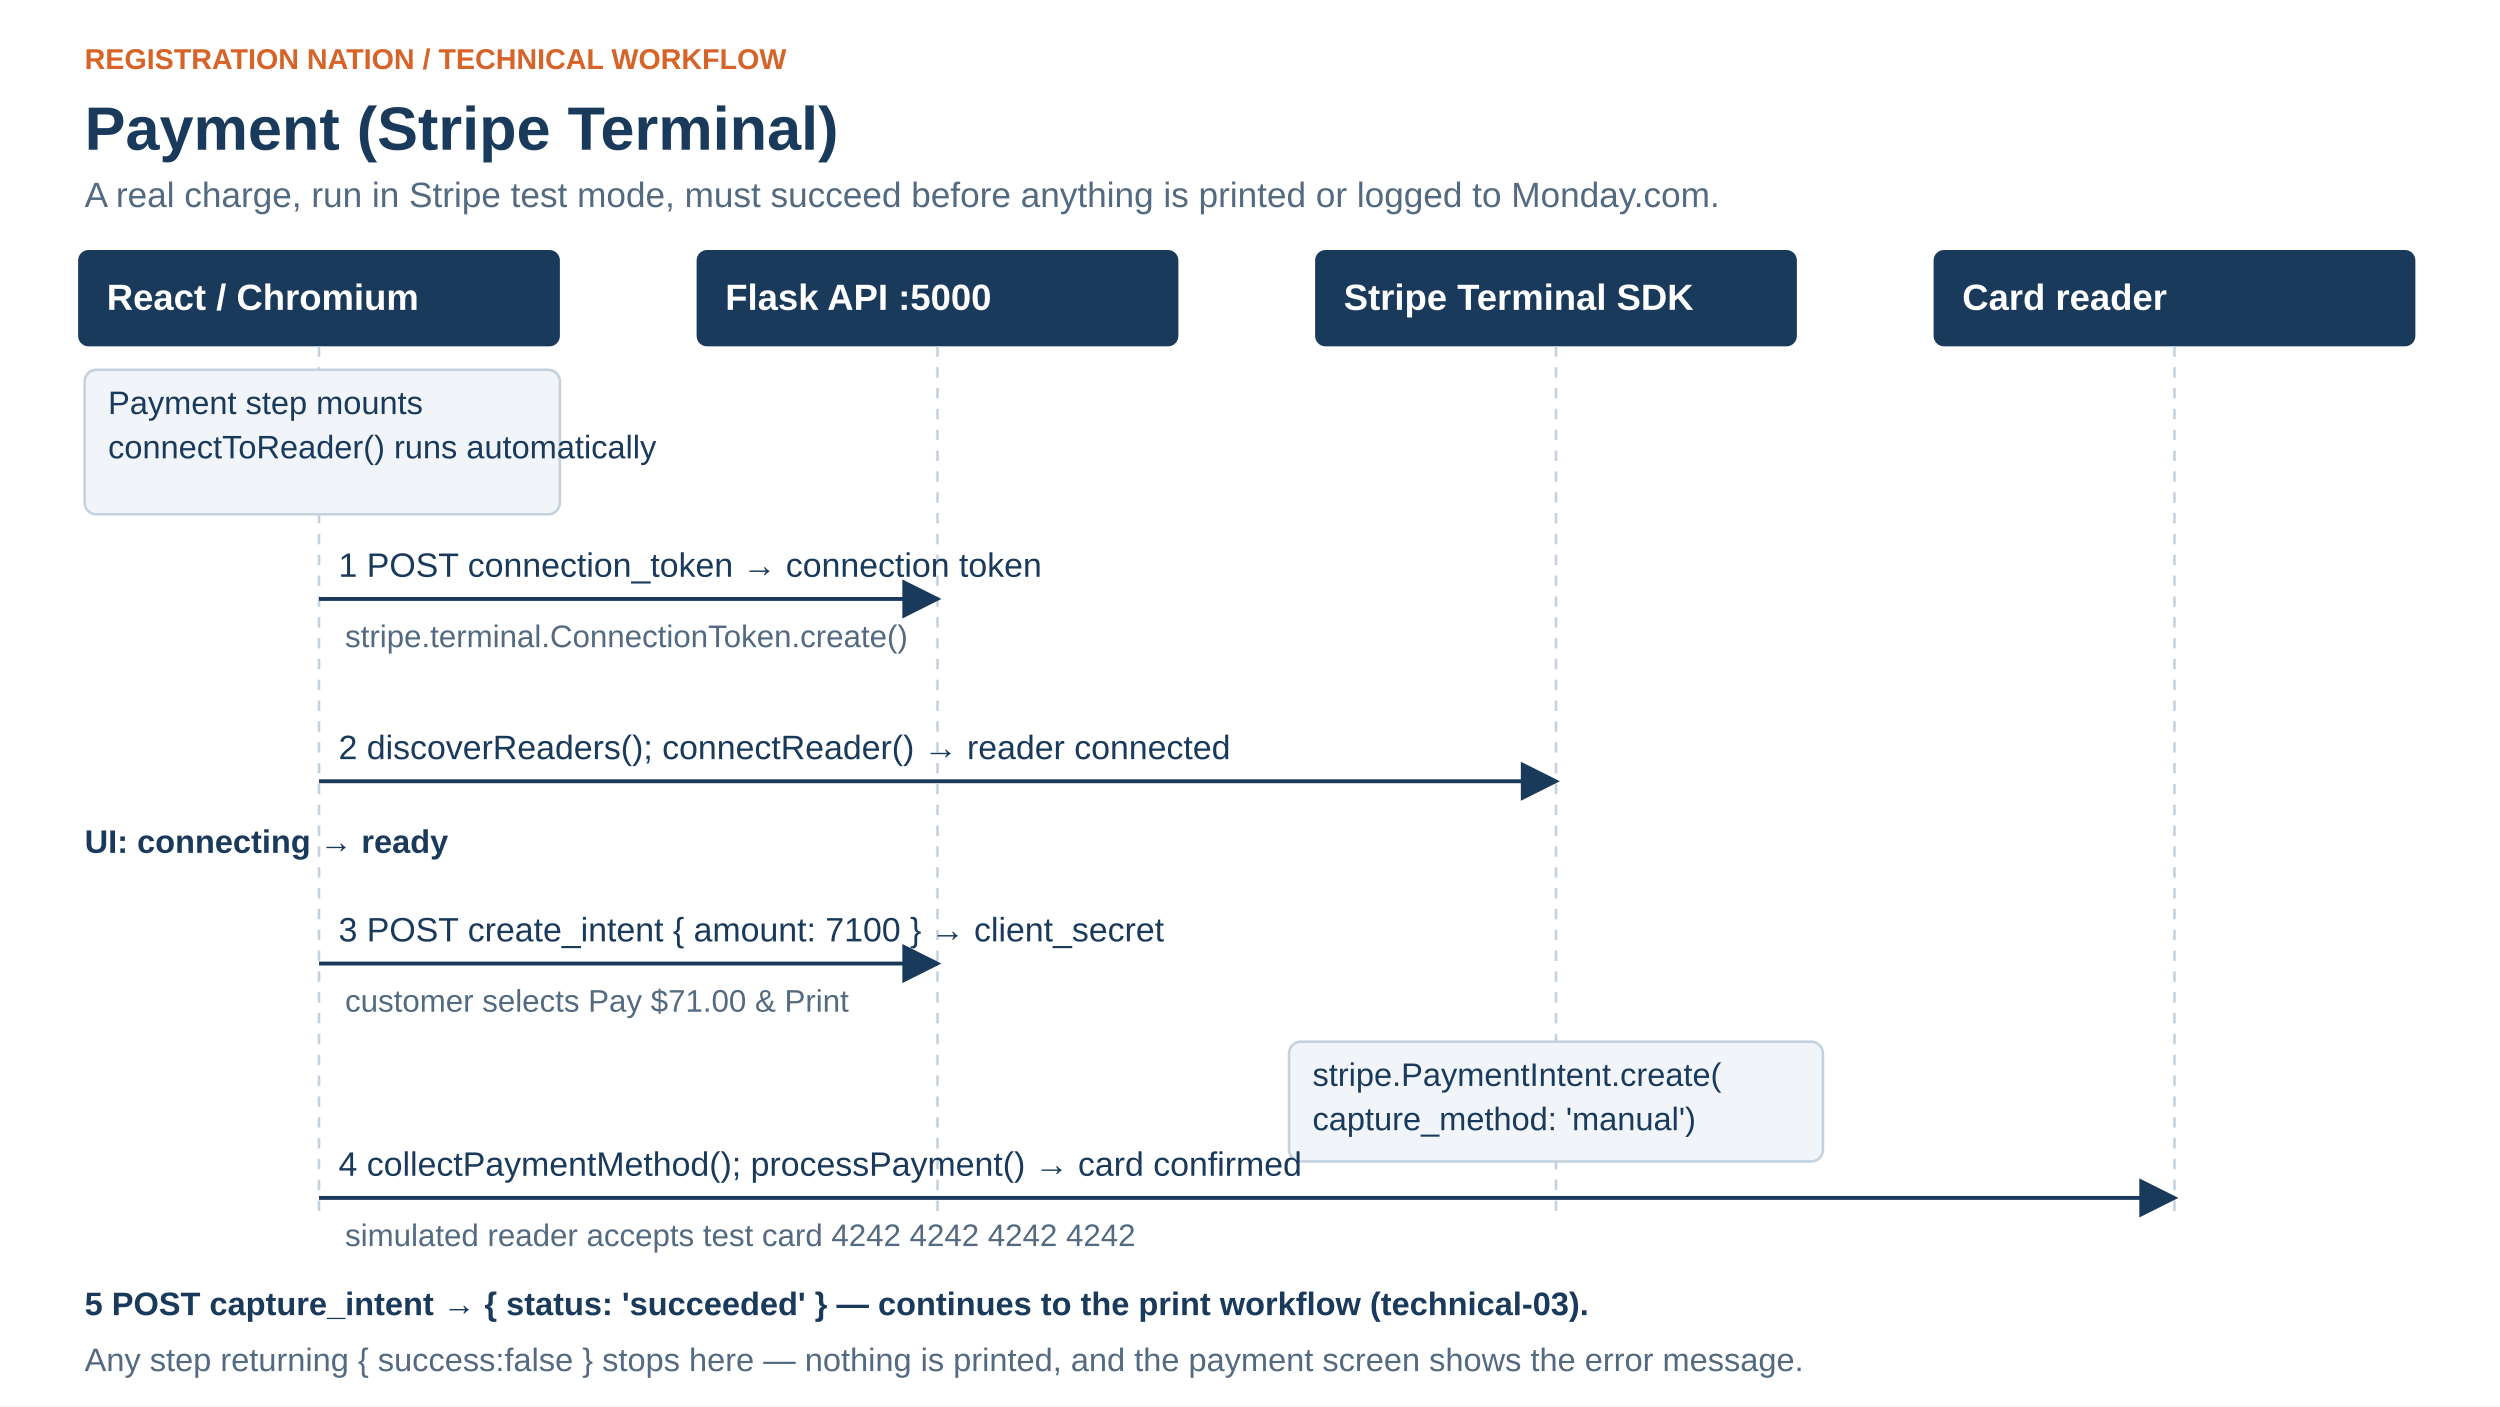
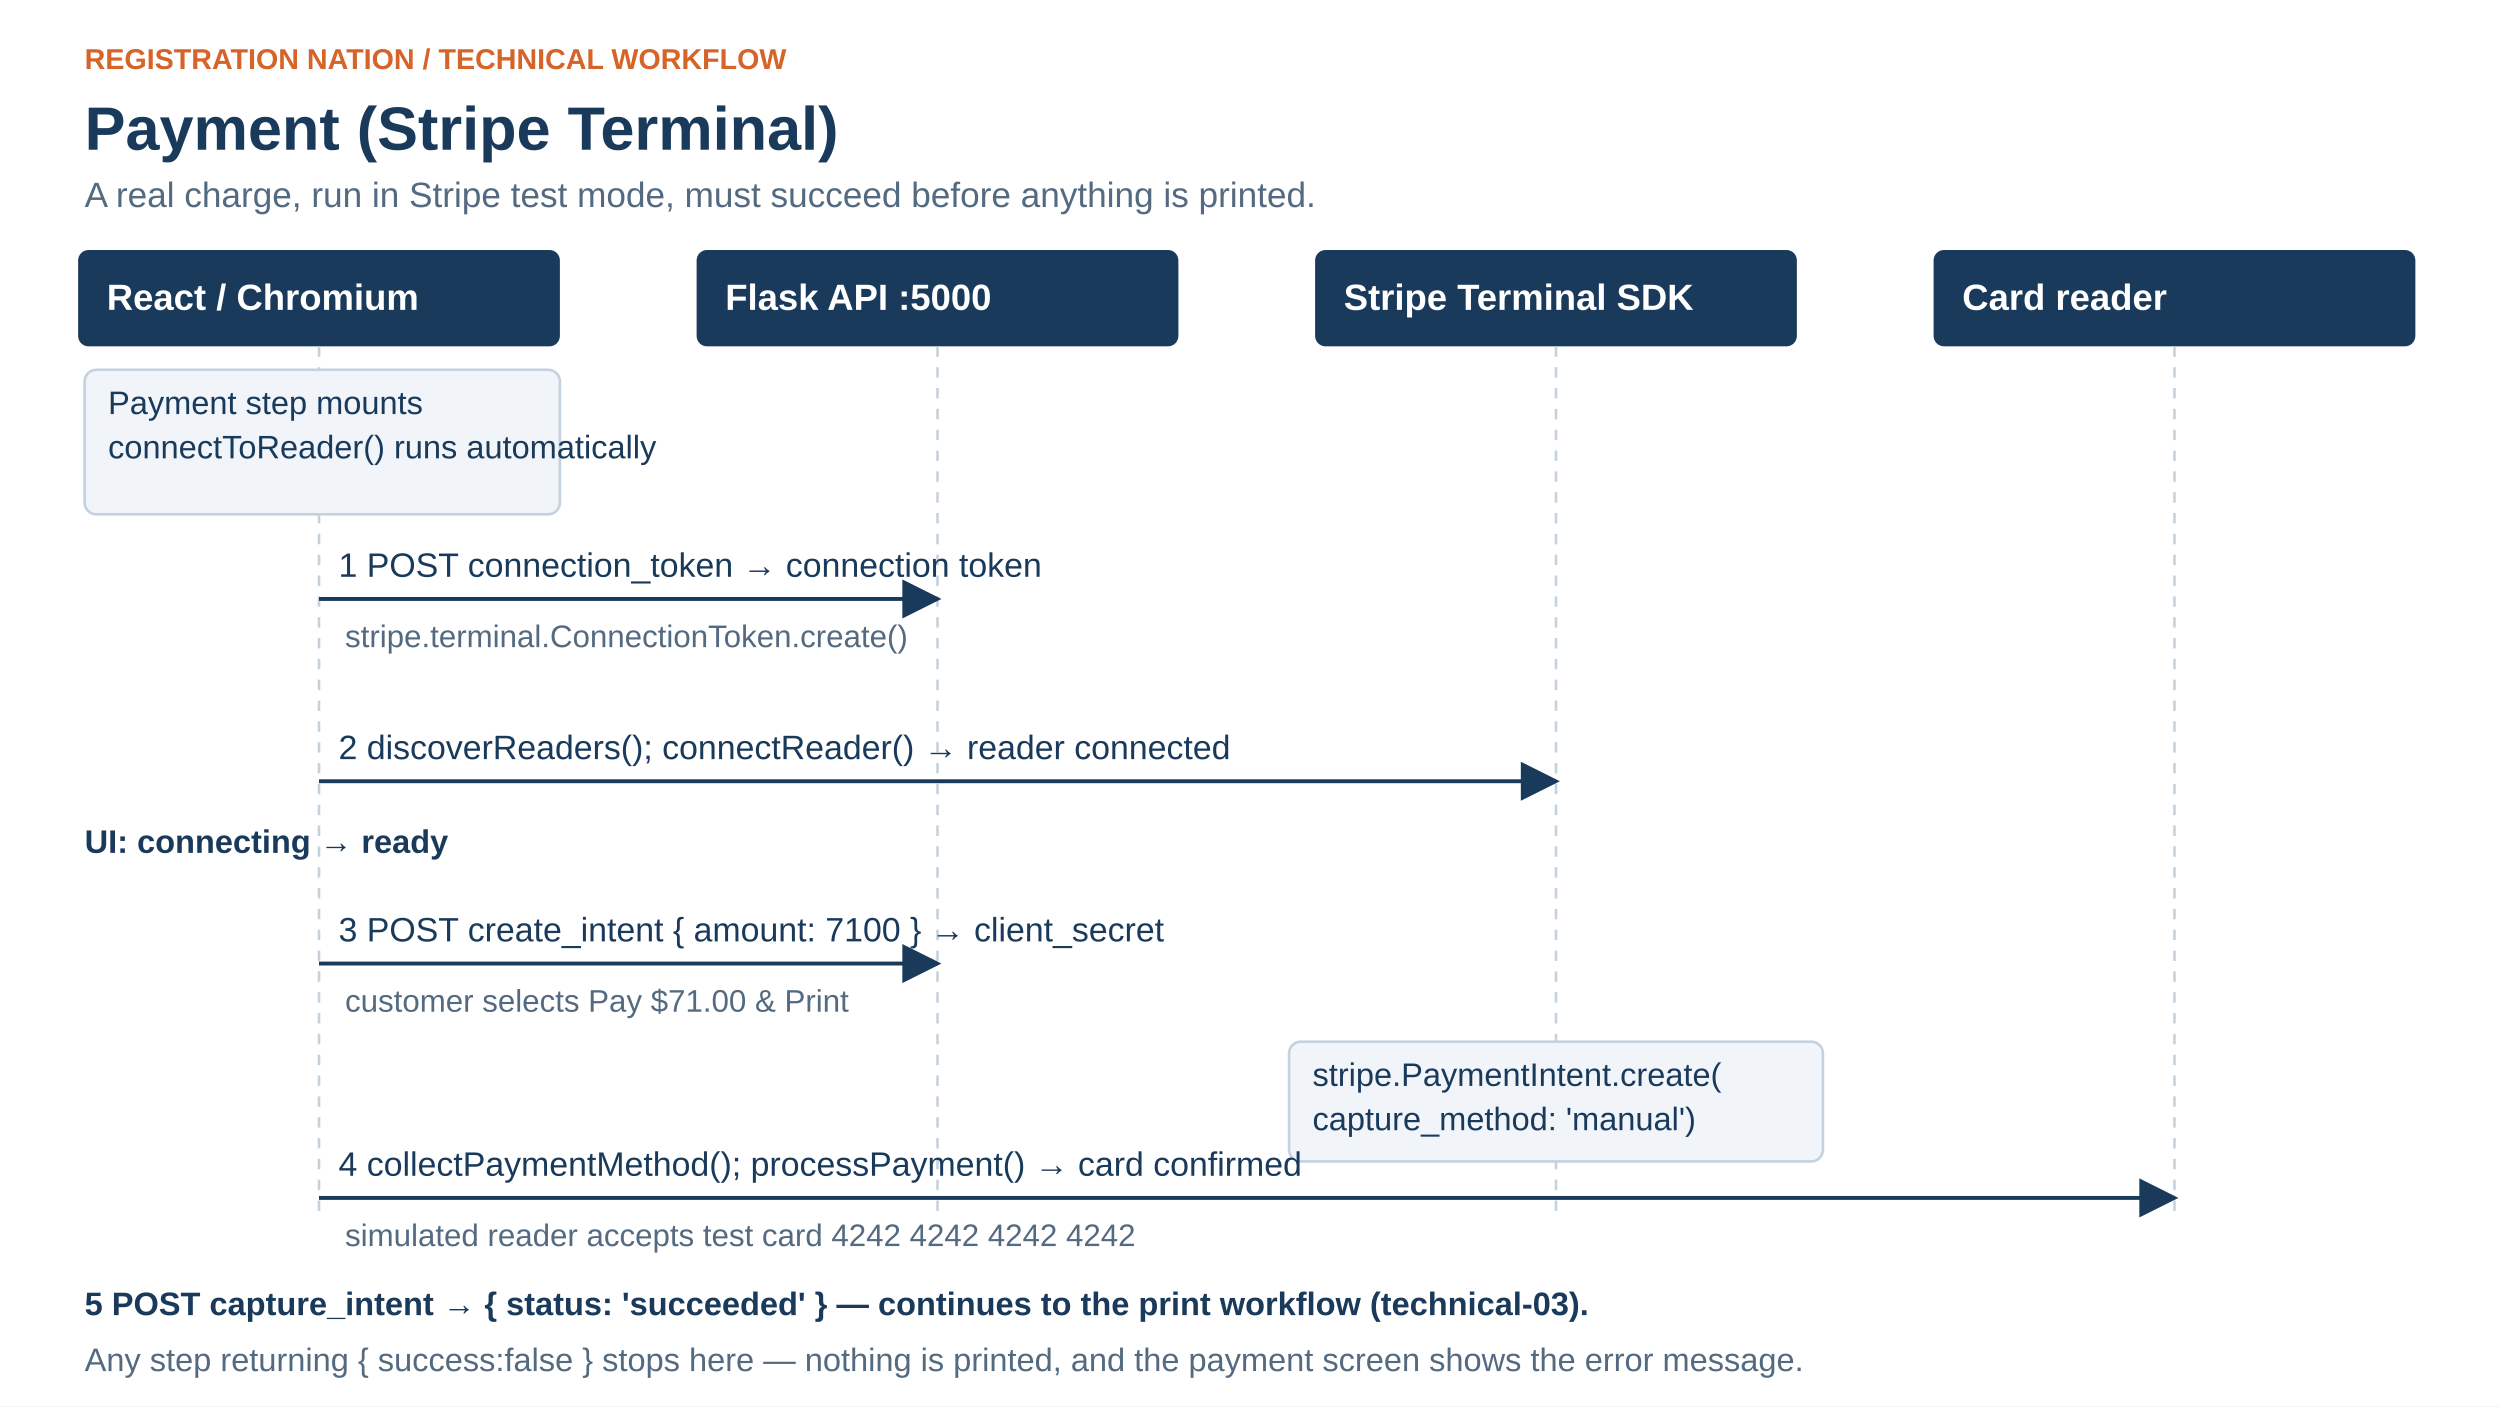
<svg xmlns="http://www.w3.org/2000/svg" width="1920" height="1080" viewBox="0 0 1920 1080">
  <defs>
    <marker id="arr" markerWidth="10" markerHeight="10" refX="9" refY="5" orient="auto">
      <path d="M0 0L10 5L0 10" fill="#1a3a5c" />
    </marker>
  </defs>
  <rect width="1920" height="1080" fill="white" />
  <text x="65" y="53" font-family="Arial,sans-serif" font-size="22" fill="#d66328" font-weight="700">REGISTRATION NATION / TECHNICAL WORKFLOW</text>
  <text x="65" y="115" font-family="Arial,sans-serif" font-size="47" fill="#1a3a5c" font-weight="700">Payment (Stripe Terminal)</text>
-   <text x="65" y="159" font-family="Arial,sans-serif" font-size="27" fill="#536a80" font-weight="400">A real charge, run in Stripe test mode, must succeed before anything is printed or logged to Monday.com.</text>
+   <text x="65" y="159" font-family="Arial,sans-serif" font-size="27" fill="#536a80" font-weight="400">A real charge, run in Stripe test mode, must succeed before anything is printed.</text>
  <rect x="60" y="192" width="370" height="74" rx="8" fill="#1a3a5c" />
  <path d="M245 266V930" stroke="#c4d2df" stroke-width="2" stroke-dasharray="8 8" />
  <text x="82" y="238" font-family="Arial,sans-serif" font-size="28" fill="white" font-weight="700">React / Chromium</text>
  <rect x="535" y="192" width="370" height="74" rx="8" fill="#1a3a5c" />
  <path d="M720 266V930" stroke="#c4d2df" stroke-width="2" stroke-dasharray="8 8" />
  <text x="557" y="238" font-family="Arial,sans-serif" font-size="28" fill="white" font-weight="700">Flask API :5000</text>
  <rect x="1010" y="192" width="370" height="74" rx="8" fill="#1a3a5c" />
  <path d="M1195 266V930" stroke="#c4d2df" stroke-width="2" stroke-dasharray="8 8" />
  <text x="1032" y="238" font-family="Arial,sans-serif" font-size="28" fill="white" font-weight="700">Stripe Terminal SDK</text>
  <rect x="1485" y="192" width="370" height="74" rx="8" fill="#1a3a5c" />
  <path d="M1670 266V930" stroke="#c4d2df" stroke-width="2" stroke-dasharray="8 8" />
  <text x="1507" y="238" font-family="Arial,sans-serif" font-size="28" fill="white" font-weight="700">Card reader</text>
  <rect x="65" y="284" width="365" height="111" rx="9" fill="#f1f5f9" stroke="#c4d2df" stroke-width="2" />
  <text x="83" y="318" font-family="Arial,sans-serif" font-size="25" fill="#1a3a5c" font-weight="400">Payment step mounts</text>
  <text x="83" y="352" font-family="Arial,sans-serif" font-size="25" fill="#1a3a5c" font-weight="400">connectToReader() runs automatically</text>
  <path d="M245 460H720" fill="none" stroke="#1a3a5c" stroke-width="3" marker-end="url(#arr)" />
  <text x="260" y="443" font-family="Arial,sans-serif" font-size="26" fill="#1a3a5c" font-weight="400">1  POST connection_token → connection token</text>
  <text x="265" y="497" font-family="Arial,sans-serif" font-size="24" fill="#536a80" font-weight="400">stripe.terminal.ConnectionToken.create()</text>
  <path d="M245 600H1195" fill="none" stroke="#1a3a5c" stroke-width="3" marker-end="url(#arr)" />
  <text x="260" y="583" font-family="Arial,sans-serif" font-size="26" fill="#1a3a5c" font-weight="400">2  discoverReaders(); connectReader() → reader connected</text>
  <text x="65" y="655" font-family="Arial,sans-serif" font-size="25" fill="#1a3a5c" font-weight="700">UI: connecting → ready</text>
  <path d="M245 740H720" fill="none" stroke="#1a3a5c" stroke-width="3" marker-end="url(#arr)" />
  <text x="260" y="723" font-family="Arial,sans-serif" font-size="26" fill="#1a3a5c" font-weight="400">3  POST create_intent { amount: 7100 } → client_secret</text>
  <text x="265" y="777" font-family="Arial,sans-serif" font-size="24" fill="#536a80" font-weight="400">customer selects Pay $71.00 &amp; Print</text>
  <rect x="990" y="800" width="410" height="92" rx="9" fill="#f1f5f9" stroke="#c4d2df" stroke-width="2" />
  <text x="1008" y="834" font-family="Arial,sans-serif" font-size="25" fill="#1a3a5c" font-weight="400">stripe.PaymentIntent.create(</text>
  <text x="1008" y="868" font-family="Arial,sans-serif" font-size="25" fill="#1a3a5c" font-weight="400">  capture_method: 'manual')</text>
  <path d="M245 920H1670" fill="none" stroke="#1a3a5c" stroke-width="3" marker-end="url(#arr)" />
  <text x="260" y="903" font-family="Arial,sans-serif" font-size="26" fill="#1a3a5c" font-weight="400">4  collectPaymentMethod(); processPayment() → card confirmed</text>
  <text x="265" y="957" font-family="Arial,sans-serif" font-size="24" fill="#536a80" font-weight="400">simulated reader accepts test card 4242 4242 4242 4242</text>
  <text x="65" y="1010" font-family="Arial,sans-serif" font-size="25" fill="#1a3a5c" font-weight="700">5  POST capture_intent → { status: 'succeeded' } — continues to the print workflow (technical-03).</text>
  <text x="65" y="1053" font-family="Arial,sans-serif" font-size="25" fill="#536a80" font-weight="400">Any step returning { success:false } stops here — nothing is printed, and the payment screen shows the error message.</text>
</svg>
